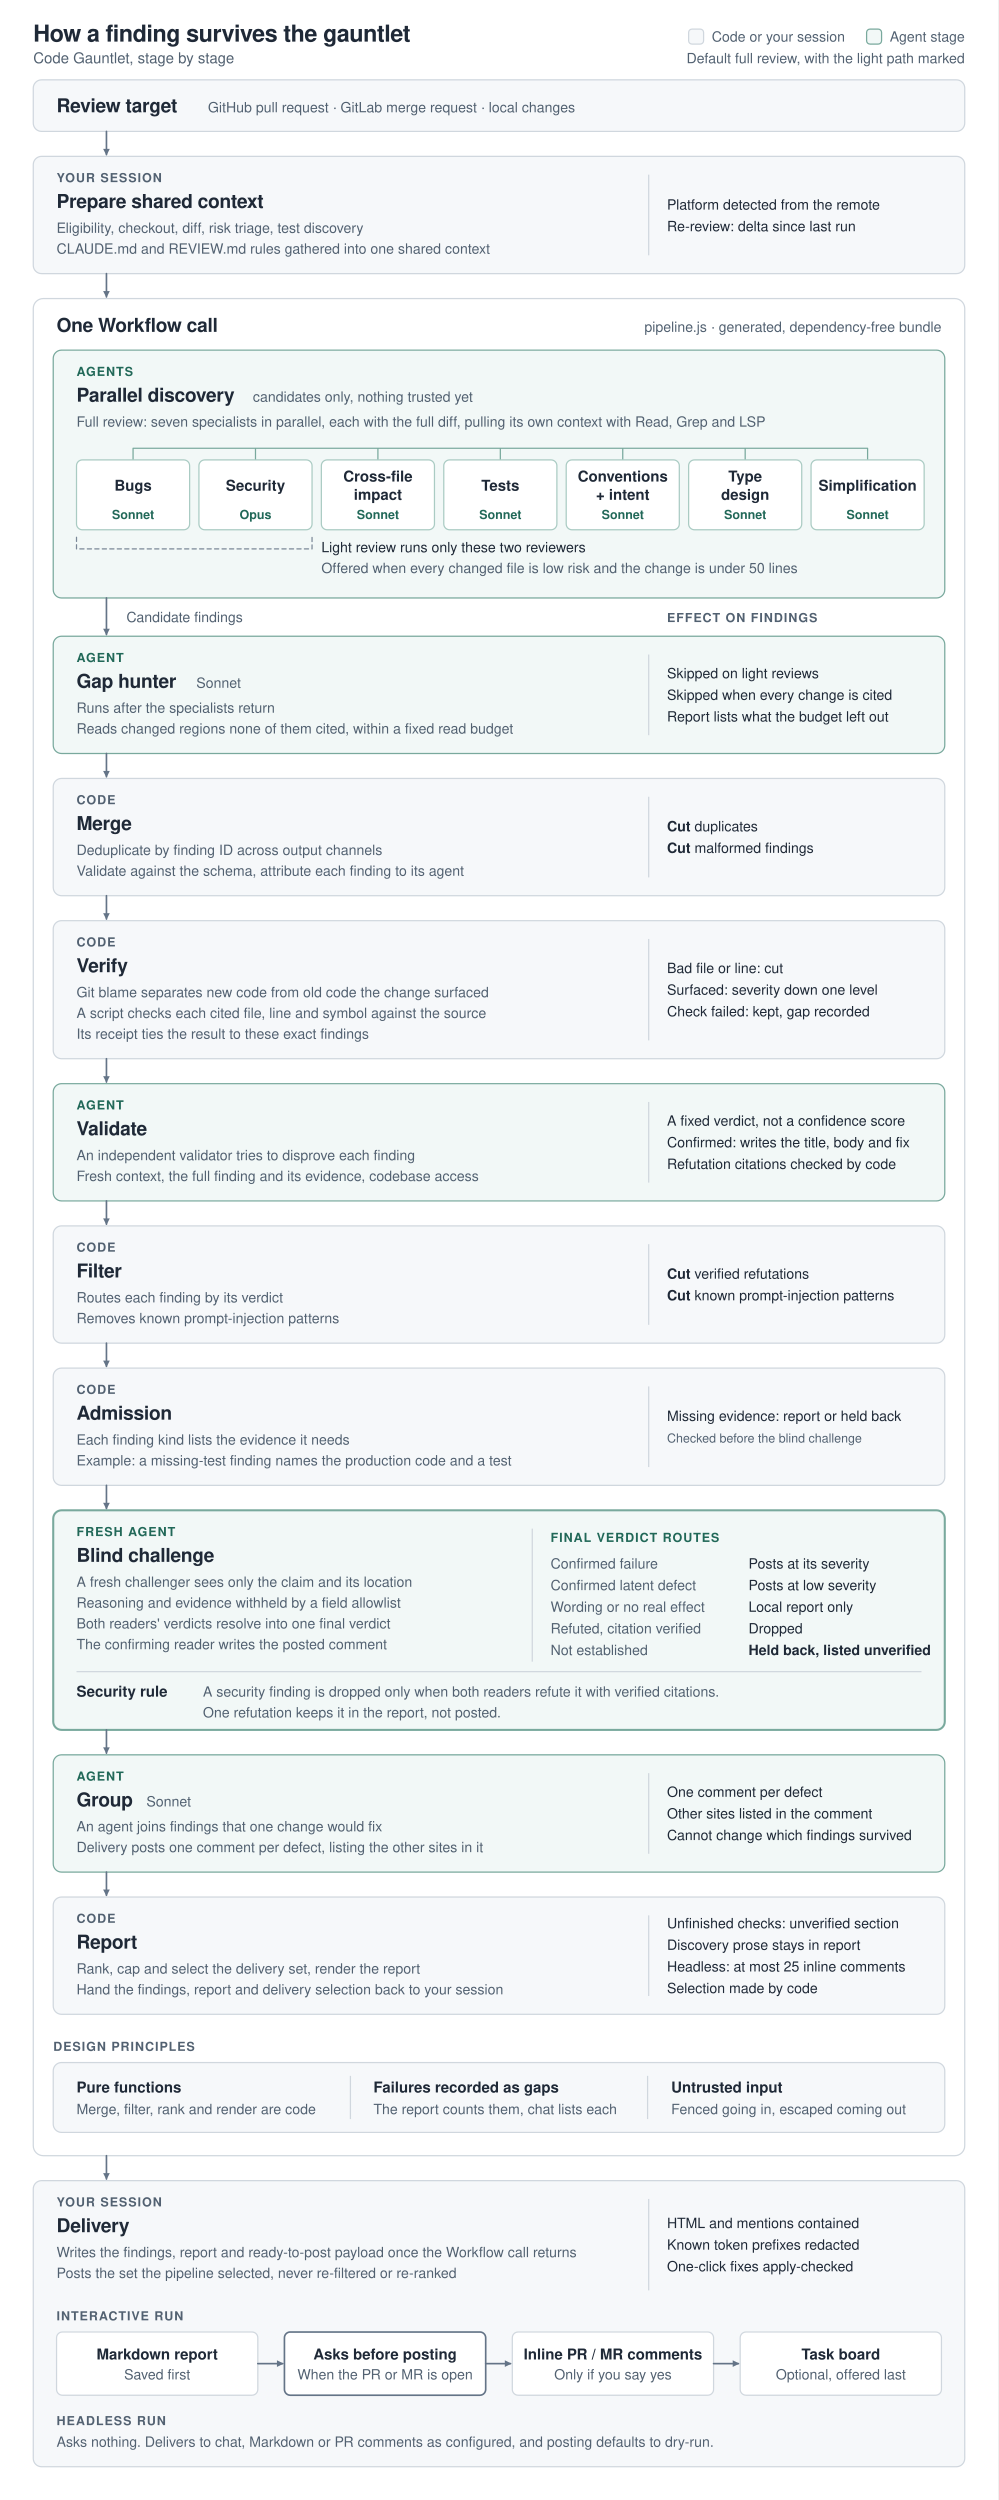
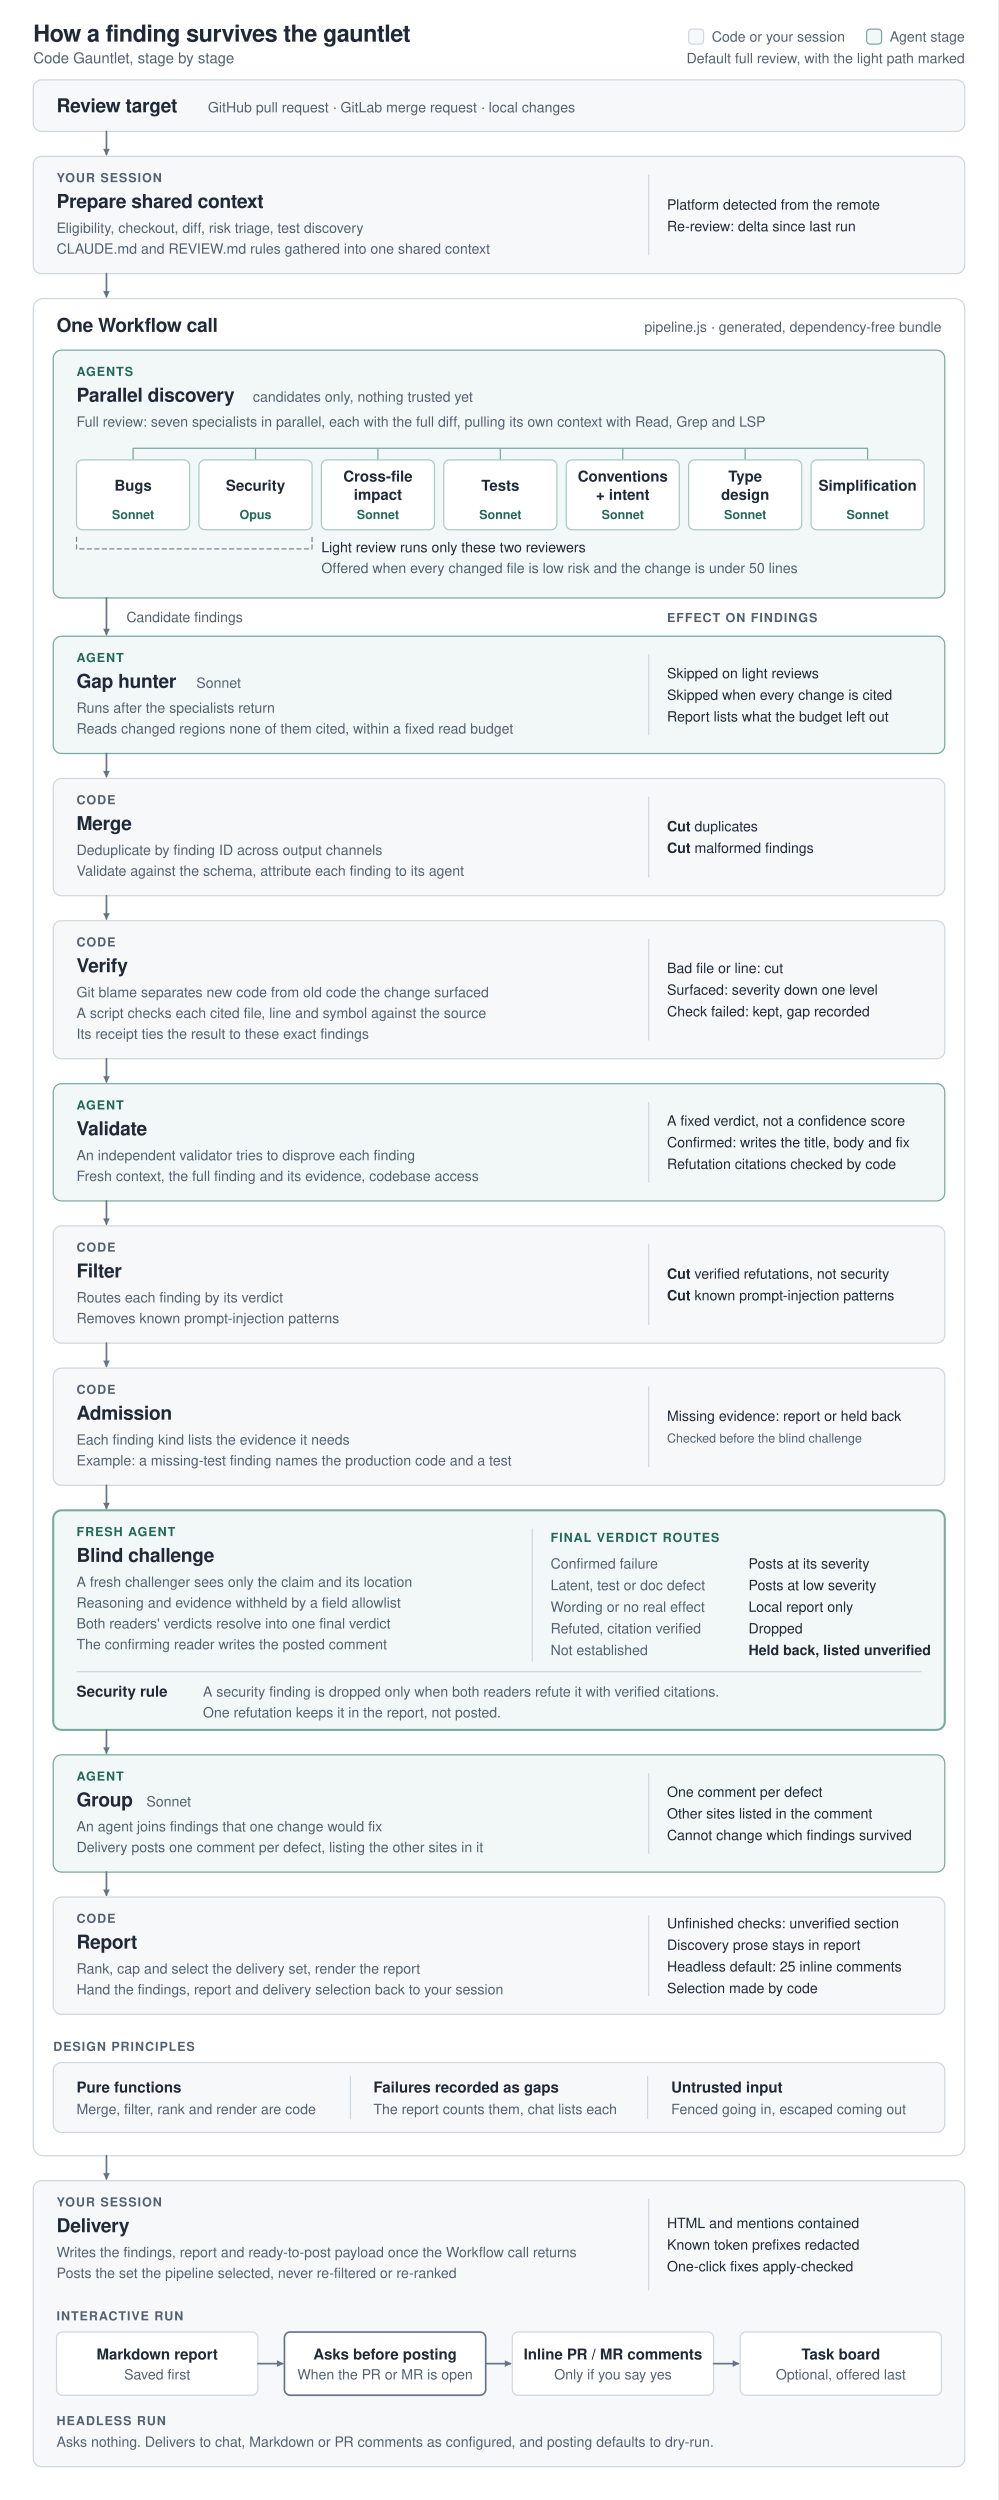
<svg xmlns="http://www.w3.org/2000/svg" viewBox="0 0 1200 3006" role="img" aria-labelledby="pipeline-title pipeline-desc">
  <defs>
    <style>
      text { font-family: -apple-system, BlinkMacSystemFont, "Segoe UI", Helvetica, Arial, sans-serif; font-size: 18px; fill: #1f2937; }
      .page { fill: #ffffff; }
      .frame { fill: #ffffff; stroke: #d0d7de; stroke-width: 1.5; }
      .panel { fill: #f6f8fa; stroke: #d0d7de; stroke-width: 1.5; }
      .node { fill: #ffffff; stroke: #d0d7de; stroke-width: 1.5; }
      .ask-node { fill: #ffffff; stroke: #647487; stroke-width: 2; }
      .agent-node { fill: #ffffff; stroke: #aacbc3; stroke-width: 1.5; }
      .agent-stage { fill: #f2f8f7; stroke: #79a99d; stroke-width: 1.5; }
      .hero { stroke-width: 2.5; }
      .title { font-size: 28px; font-weight: 650; letter-spacing: -0.5px; }
      .section { font-size: 23px; font-weight: 650; letter-spacing: -0.3px; }
      .strong { font-weight: 600; }
      .reviewer { font-size: 18px; font-weight: 600; text-anchor: middle; }
      .detail { font-size: 17px; fill: #526171; }
      .effect { font-size: 17px; }
      .note { font-size: 15px; fill: #526171; }
      .muted { fill: #526171; }
      .cut { font-weight: 650; }
      .kind { font-size: 15px; font-weight: 650; letter-spacing: 1.2px; fill: #526171; }
      .agent-kind { font-size: 15px; font-weight: 650; letter-spacing: 1.2px; fill: #216858; }
      .model { font-size: 15px; font-weight: 600; text-anchor: middle; fill: #216858; }
      .mid { text-anchor: middle; }
      .end { text-anchor: end; }
      .flow { fill: none; stroke: #647487; stroke-width: 2; stroke-linecap: round; stroke-linejoin: round; }
      .fan { fill: none; stroke: #79a99d; stroke-width: 1.5; stroke-linecap: round; stroke-linejoin: round; }
      .light { fill: none; stroke: #7b8898; stroke-width: 1.5; stroke-dasharray: 5 4; stroke-linecap: round; stroke-linejoin: round; }
      .divider { stroke: #d0d7de; stroke-width: 1.5; }
      .arrow { fill: #647487; }
    </style>
    <marker id="arrow" viewBox="0 0 8 8" refX="7" refY="4" markerWidth="8" markerHeight="8" markerUnits="userSpaceOnUse" orient="auto">
      <path class="arrow" d="M0 0 L8 4 L0 8 Z" />
    </marker>
  </defs>
  <rect class="page" width="1200" height="3006" />
  <text class="title" x="40" y="50">How a finding survives the gauntlet</text>
  <text class="muted" x="40" y="76">Code Gauntlet, stage by stage</text>
  <rect class="panel" x="828" y="35" width="18" height="18" rx="4" />
  <text class="detail end" x="1016" y="50">Code or your session</text>
  <rect class="agent-stage" x="1042" y="35" width="18" height="18" rx="4" />
  <text class="detail end" x="1160" y="50">Agent stage</text>
  <text class="detail end" x="1160" y="76">Default full review, with the light path marked</text>
  <rect class="panel" x="40" y="96" width="1120" height="62" rx="10" />
  <text class="section" x="68" y="135">Review target</text>
  <text class="detail" x="250" y="135">GitHub pull request  ·  GitLab merge request  ·  local changes</text>
  <path class="flow" d="M128 158 V186" marker-end="url(#arrow)" />
  <rect class="panel" x="40" y="188" width="1120" height="141" rx="10" />
  <text class="kind" x="68" y="219">YOUR SESSION</text>
  <text class="section" x="68" y="250">Prepare shared context</text>
  <text class="detail" x="68" y="280">Eligibility, checkout, diff, risk triage, test discovery</text>
  <text class="detail" x="68" y="305">CLAUDE.md and REVIEW.md rules gathered into one shared context</text>
  <line class="divider" x1="780" y1="210" x2="780" y2="307" />
  <text class="effect" x="802" y="252">Platform detected from the remote</text>
  <text class="effect" x="802" y="278">Re-review: delta since last run</text>
  <path class="flow" d="M128 329 V357" marker-end="url(#arrow)" />
  <rect class="frame" x="40" y="359" width="1120" height="2233" rx="12" />
  <text class="section" x="68" y="399">One Workflow call</text>
  <text class="detail end" x="1132" y="399">pipeline.js  ·  generated, dependency-free bundle</text>
  <rect class="agent-stage" x="64" y="421" width="1072" height="298" rx="10" />
  <text class="agent-kind" x="92" y="452">AGENTS</text>
  <text class="section" x="92" y="483">Parallel discovery</text>
  <text class="detail" x="304" y="483">candidates only, nothing trusted yet</text>
  <text class="detail" x="92" y="513">Full review: seven specialists in parallel, each with the full diff, pulling its own context with Read, Grep and LSP</text>
  <path class="fan" d="M160 553 V539 H1043.2 V553 M307.2 539 V553 M454.4 539 V553 M601.6 539 V553 M748.8 539 V553 M896 539 V553" />
  <rect class="agent-node" x="92" y="553" width="136" height="84" rx="7" />
  <text class="reviewer" x="160" y="590">Bugs</text>
  <text class="model" x="160" y="624">Sonnet</text>
  <rect class="agent-node" x="239.2" y="553" width="136" height="84" rx="7" />
  <text class="reviewer" x="307.2" y="590">Security</text>
  <text class="model" x="307.2" y="624">Opus</text>
  <rect class="agent-node" x="386.4" y="553" width="136" height="84" rx="7" />
  <text class="reviewer" x="454.4" y="579">Cross-file</text>
  <text class="reviewer" x="454.4" y="601">impact</text>
  <text class="model" x="454.4" y="624">Sonnet</text>
  <rect class="agent-node" x="533.6" y="553" width="136" height="84" rx="7" />
  <text class="reviewer" x="601.6" y="590">Tests</text>
  <text class="model" x="601.6" y="624">Sonnet</text>
  <rect class="agent-node" x="680.8" y="553" width="136" height="84" rx="7" />
  <text class="reviewer" x="748.8" y="579">Conventions</text>
  <text class="reviewer" x="748.8" y="601">+ intent</text>
  <text class="model" x="748.8" y="624">Sonnet</text>
  <rect class="agent-node" x="828" y="553" width="136" height="84" rx="7" />
  <text class="reviewer" x="896" y="579">Type</text>
  <text class="reviewer" x="896" y="601">design</text>
  <text class="model" x="896" y="624">Sonnet</text>
  <rect class="agent-node" x="975.2" y="553" width="136" height="84" rx="7" />
  <text class="reviewer" x="1043.2" y="590">Simplification</text>
  <text class="model" x="1043.2" y="624">Sonnet</text>
  <path class="light" d="M92 646 V660 H375.2 V646" />
  <text class="effect" x="386.4" y="664">Light review runs only these two reviewers</text>
  <text class="detail" x="386.4" y="689">Offered when every changed file is low risk and the change is under 50 lines</text>
  <path class="flow" d="M128 719 V763" marker-end="url(#arrow)" />
  <text class="detail" x="152" y="748">Candidate findings</text>
  <text class="kind" x="802" y="748">EFFECT ON FINDINGS</text>
  <rect class="agent-stage" x="64" y="765" width="1072" height="141" rx="10" />
  <text class="agent-kind" x="92" y="796">AGENT</text>
  <text class="section" x="92" y="827">Gap hunter</text>
  <text class="detail" x="236" y="827">Sonnet</text>
  <text class="detail" x="92" y="857">Runs after the specialists return</text>
  <text class="detail" x="92" y="882">Reads changed regions none of them cited, within a fixed read budget</text>
  <line class="divider" x1="780" y1="787" x2="780" y2="884" />
  <text class="effect" x="802" y="815.5">Skipped on light reviews</text>
  <text class="effect" x="802" y="841.5">Skipped when every change is cited</text>
  <text class="effect" x="802" y="867.5">Report lists what the budget left out</text>
  <path class="flow" d="M128 906 V934" marker-end="url(#arrow)" />
  <rect class="panel" x="64" y="936" width="1072" height="141" rx="10" />
  <text class="kind" x="92" y="967">CODE</text>
  <text class="section" x="92" y="998">Merge</text>
  <text class="detail" x="92" y="1028">Deduplicate by finding ID across output channels</text>
  <text class="detail" x="92" y="1053">Validate against the schema, attribute each finding to its agent</text>
  <line class="divider" x1="780" y1="958" x2="780" y2="1055" />
  <text class="effect" x="802" y="999.5">
    <tspan class="cut">Cut</tspan>  duplicates</text>
  <text class="effect" x="802" y="1025.5">
    <tspan class="cut">Cut</tspan>  malformed findings</text>
  <path class="flow" d="M128 1077 V1105" marker-end="url(#arrow)" />
  <rect class="panel" x="64" y="1107" width="1072" height="166" rx="10" />
  <text class="kind" x="92" y="1138">CODE</text>
  <text class="section" x="92" y="1169">Verify</text>
  <text class="detail" x="92" y="1199">Git blame separates new code from old code the change surfaced</text>
  <text class="detail" x="92" y="1224">A script checks each cited file, line and symbol against the source</text>
  <text class="detail" x="92" y="1249">Its receipt ties the result to these exact findings</text>
  <line class="divider" x1="780" y1="1129" x2="780" y2="1251" />
  <text class="effect" x="802" y="1170">Bad file or line: cut</text>
  <text class="effect" x="802" y="1196">Surfaced: severity down one level</text>
  <text class="effect" x="802" y="1222">Check failed: kept, gap recorded</text>
  <path class="flow" d="M128 1273 V1301" marker-end="url(#arrow)" />
  <rect class="agent-stage" x="64" y="1303" width="1072" height="141" rx="10" />
  <text class="agent-kind" x="92" y="1334">AGENT</text>
  <text class="section" x="92" y="1365">Validate</text>
  <text class="detail" x="92" y="1395">An independent validator tries to disprove each finding</text>
  <text class="detail" x="92" y="1420">Fresh context, the full finding and its evidence, codebase access</text>
  <line class="divider" x1="780" y1="1325" x2="780" y2="1422" />
  <text class="effect" x="802" y="1353.5">A fixed verdict, not a confidence score</text>
  <text class="effect" x="802" y="1379.5">Confirmed: writes the title, body and fix</text>
  <text class="effect" x="802" y="1405.5">Refutation citations checked by code</text>
  <path class="flow" d="M128 1444 V1472" marker-end="url(#arrow)" />
  <rect class="panel" x="64" y="1474" width="1072" height="141" rx="10" />
  <text class="kind" x="92" y="1505">CODE</text>
  <text class="section" x="92" y="1536">Filter</text>
  <text class="detail" x="92" y="1566">Routes each finding by its verdict</text>
  <text class="detail" x="92" y="1591">Removes known prompt-injection patterns</text>
  <line class="divider" x1="780" y1="1496" x2="780" y2="1593" />
  <text class="effect" x="802" y="1537.5">
-     <tspan class="cut">Cut</tspan>  verified refutations</text>
+     <tspan class="cut">Cut</tspan>  verified refutations, not security</text>
  <text class="effect" x="802" y="1563.5">
    <tspan class="cut">Cut</tspan>  known prompt-injection patterns</text>
  <path class="flow" d="M128 1615 V1643" marker-end="url(#arrow)" />
  <rect class="panel" x="64" y="1645" width="1072" height="141" rx="10" />
  <text class="kind" x="92" y="1676">CODE</text>
  <text class="section" x="92" y="1707">Admission</text>
  <text class="detail" x="92" y="1737">Each finding kind lists the evidence it needs</text>
  <text class="detail" x="92" y="1762">Example: a missing-test finding names the production code and a test</text>
  <line class="divider" x1="780" y1="1667" x2="780" y2="1764" />
  <text class="effect" x="802" y="1708.5">Missing evidence: report or held back</text>
  <text class="note" x="802" y="1734.5">Checked before the blind challenge</text>
  <path class="flow" d="M128 1786 V1814" marker-end="url(#arrow)" />
  <rect class="agent-stage hero" x="64" y="1816" width="1072" height="264" rx="10" />
  <text class="agent-kind" x="92" y="1847">FRESH AGENT</text>
  <text class="section" x="92" y="1878">Blind challenge</text>
  <text class="detail" x="92" y="1908">A fresh challenger sees only the claim and its location</text>
  <text class="detail" x="92" y="1933">Reasoning and evidence withheld by a field allowlist</text>
  <text class="detail" x="92" y="1958">Both readers' verdicts resolve into one final verdict</text>
  <text class="detail" x="92" y="1983">The confirming reader writes the posted comment</text>
  <line class="divider" x1="640" y1="1838" x2="640" y2="1998" />
  <text class="agent-kind" x="662" y="1854">FINAL VERDICT ROUTES</text>
  <text class="detail" x="662" y="1886">Confirmed failure</text>
  <text class="effect" x="900" y="1886">Posts at its severity</text>
-   <text class="detail" x="662" y="1912">Confirmed latent defect</text>
+   <text class="detail" x="662" y="1912">Latent, test or doc defect</text>
  <text class="effect" x="900" y="1912">Posts at low severity</text>
  <text class="detail" x="662" y="1938">Wording or no real effect</text>
  <text class="effect" x="900" y="1938">Local report only</text>
  <text class="detail" x="662" y="1964">Refuted, citation verified</text>
  <text class="effect" x="900" y="1964">Dropped</text>
  <text class="detail" x="662" y="1990">Not established</text>
  <text class="effect strong" x="900" y="1990">Held back, listed unverified</text>
  <line class="divider" x1="92" y1="2010" x2="1108" y2="2010" />
  <text class="strong" x="92" y="2040">Security rule</text>
  <text class="detail" x="244" y="2040">A security finding is dropped only when both readers refute it with verified citations.</text>
  <text class="detail" x="244" y="2065">One refutation keeps it in the report, not posted.</text>
  <path class="flow" d="M128 2080 V2108" marker-end="url(#arrow)" />
  <rect class="agent-stage" x="64" y="2110" width="1072" height="141" rx="10" />
  <text class="agent-kind" x="92" y="2141">AGENT</text>
  <text class="section" x="92" y="2172">Group</text>
  <text class="detail" x="176" y="2172">Sonnet</text>
  <text class="detail" x="92" y="2202">An agent joins findings that one change would fix</text>
  <text class="detail" x="92" y="2227">Delivery posts one comment per defect, listing the other sites in it</text>
  <line class="divider" x1="780" y1="2132" x2="780" y2="2229" />
  <text class="effect" x="802" y="2160.5">One comment per defect</text>
  <text class="effect" x="802" y="2186.5">Other sites listed in the comment</text>
  <text class="effect" x="802" y="2212.5">Cannot change which findings survived</text>
  <path class="flow" d="M128 2251 V2279" marker-end="url(#arrow)" />
  <rect class="panel" x="64" y="2281" width="1072" height="141" rx="10" />
  <text class="kind" x="92" y="2312">CODE</text>
  <text class="section" x="92" y="2343">Report</text>
  <text class="detail" x="92" y="2373">Rank, cap and select the delivery set, render the report</text>
  <text class="detail" x="92" y="2398">Hand the findings, report and delivery selection back to your session</text>
  <line class="divider" x1="780" y1="2303" x2="780" y2="2400" />
  <text class="effect" x="802" y="2318.5">Unfinished checks: unverified section</text>
  <text class="effect" x="802" y="2344.5">Discovery prose stays in report</text>
-   <text class="effect" x="802" y="2370.5">Headless: at most 25 inline comments</text>
+   <text class="effect" x="802" y="2370.5">Headless default: 25 inline comments</text>
  <text class="effect" x="802" y="2396.5">Selection made by code</text>
  <text class="kind" x="64" y="2466">DESIGN PRINCIPLES</text>
  <rect class="panel" x="64" y="2480" width="1072" height="84" rx="10" />
  <text class="strong" x="92" y="2516">Pure functions</text>
  <text class="detail" x="92" y="2542">Merge, filter, rank and render are code</text>
  <text class="strong" x="449" y="2516">Failures recorded as gaps</text>
  <text class="detail" x="449" y="2542">The report counts them, chat lists each</text>
  <text class="strong" x="807" y="2516">Untrusted input</text>
  <text class="detail" x="807" y="2542">Fenced going in, escaped coming out</text>
  <line class="divider" x1="421.333" y1="2496" x2="421.333" y2="2548" />
  <line class="divider" x1="778.667" y1="2496" x2="778.667" y2="2548" />
  <path class="flow" d="M128 2592 V2620" marker-end="url(#arrow)" />
  <rect class="panel" x="40" y="2622" width="1120" height="344" rx="10" />
  <text class="kind" x="68" y="2653">YOUR SESSION</text>
  <text class="section" x="68" y="2684">Delivery</text>
  <text class="detail" x="68" y="2714">Writes the findings, report and ready-to-post payload once the Workflow call returns</text>
  <text class="detail" x="68" y="2739">Posts the set the pipeline selected, never re-filtered or re-ranked</text>
  <line class="divider" x1="780" y1="2644" x2="780" y2="2754" />
  <text class="effect" x="802" y="2679">HTML and mentions contained</text>
  <text class="effect" x="802" y="2705">Known token prefixes redacted</text>
  <text class="effect" x="802" y="2731">One-click fixes apply-checked</text>
  <text class="kind" x="68" y="2790">INTERACTIVE RUN</text>
  <rect class="node" x="68" y="2804" width="242" height="76" rx="7" />
  <text class="reviewer" x="189" y="2837">Markdown report</text>
  <text class="detail mid" x="189" y="2861">Saved first</text>
  <path class="flow" d="M310 2842 H340" marker-end="url(#arrow)" />
  <rect class="ask-node" x="342" y="2804" width="242" height="76" rx="7" />
  <text class="reviewer" x="463" y="2837">Asks before posting</text>
  <text class="detail mid" x="463" y="2861">When the PR or MR is open</text>
  <path class="flow" d="M584 2842 H614" marker-end="url(#arrow)" />
  <rect class="node" x="616" y="2804" width="242" height="76" rx="7" />
  <text class="reviewer" x="737" y="2837">Inline PR / MR comments</text>
  <text class="detail mid" x="737" y="2861">Only if you say yes</text>
  <path class="flow" d="M858 2842 H888" marker-end="url(#arrow)" />
  <rect class="node" x="890" y="2804" width="242" height="76" rx="7" />
  <text class="reviewer" x="1011" y="2837">Task board</text>
  <text class="detail mid" x="1011" y="2861">Optional, offered last</text>
  <text class="kind" x="68" y="2916">HEADLESS RUN</text>
  <text class="detail" x="68" y="2942">Asks nothing. Delivers to chat, Markdown or PR comments as configured, and posting defaults to dry-run.</text>
</svg>
